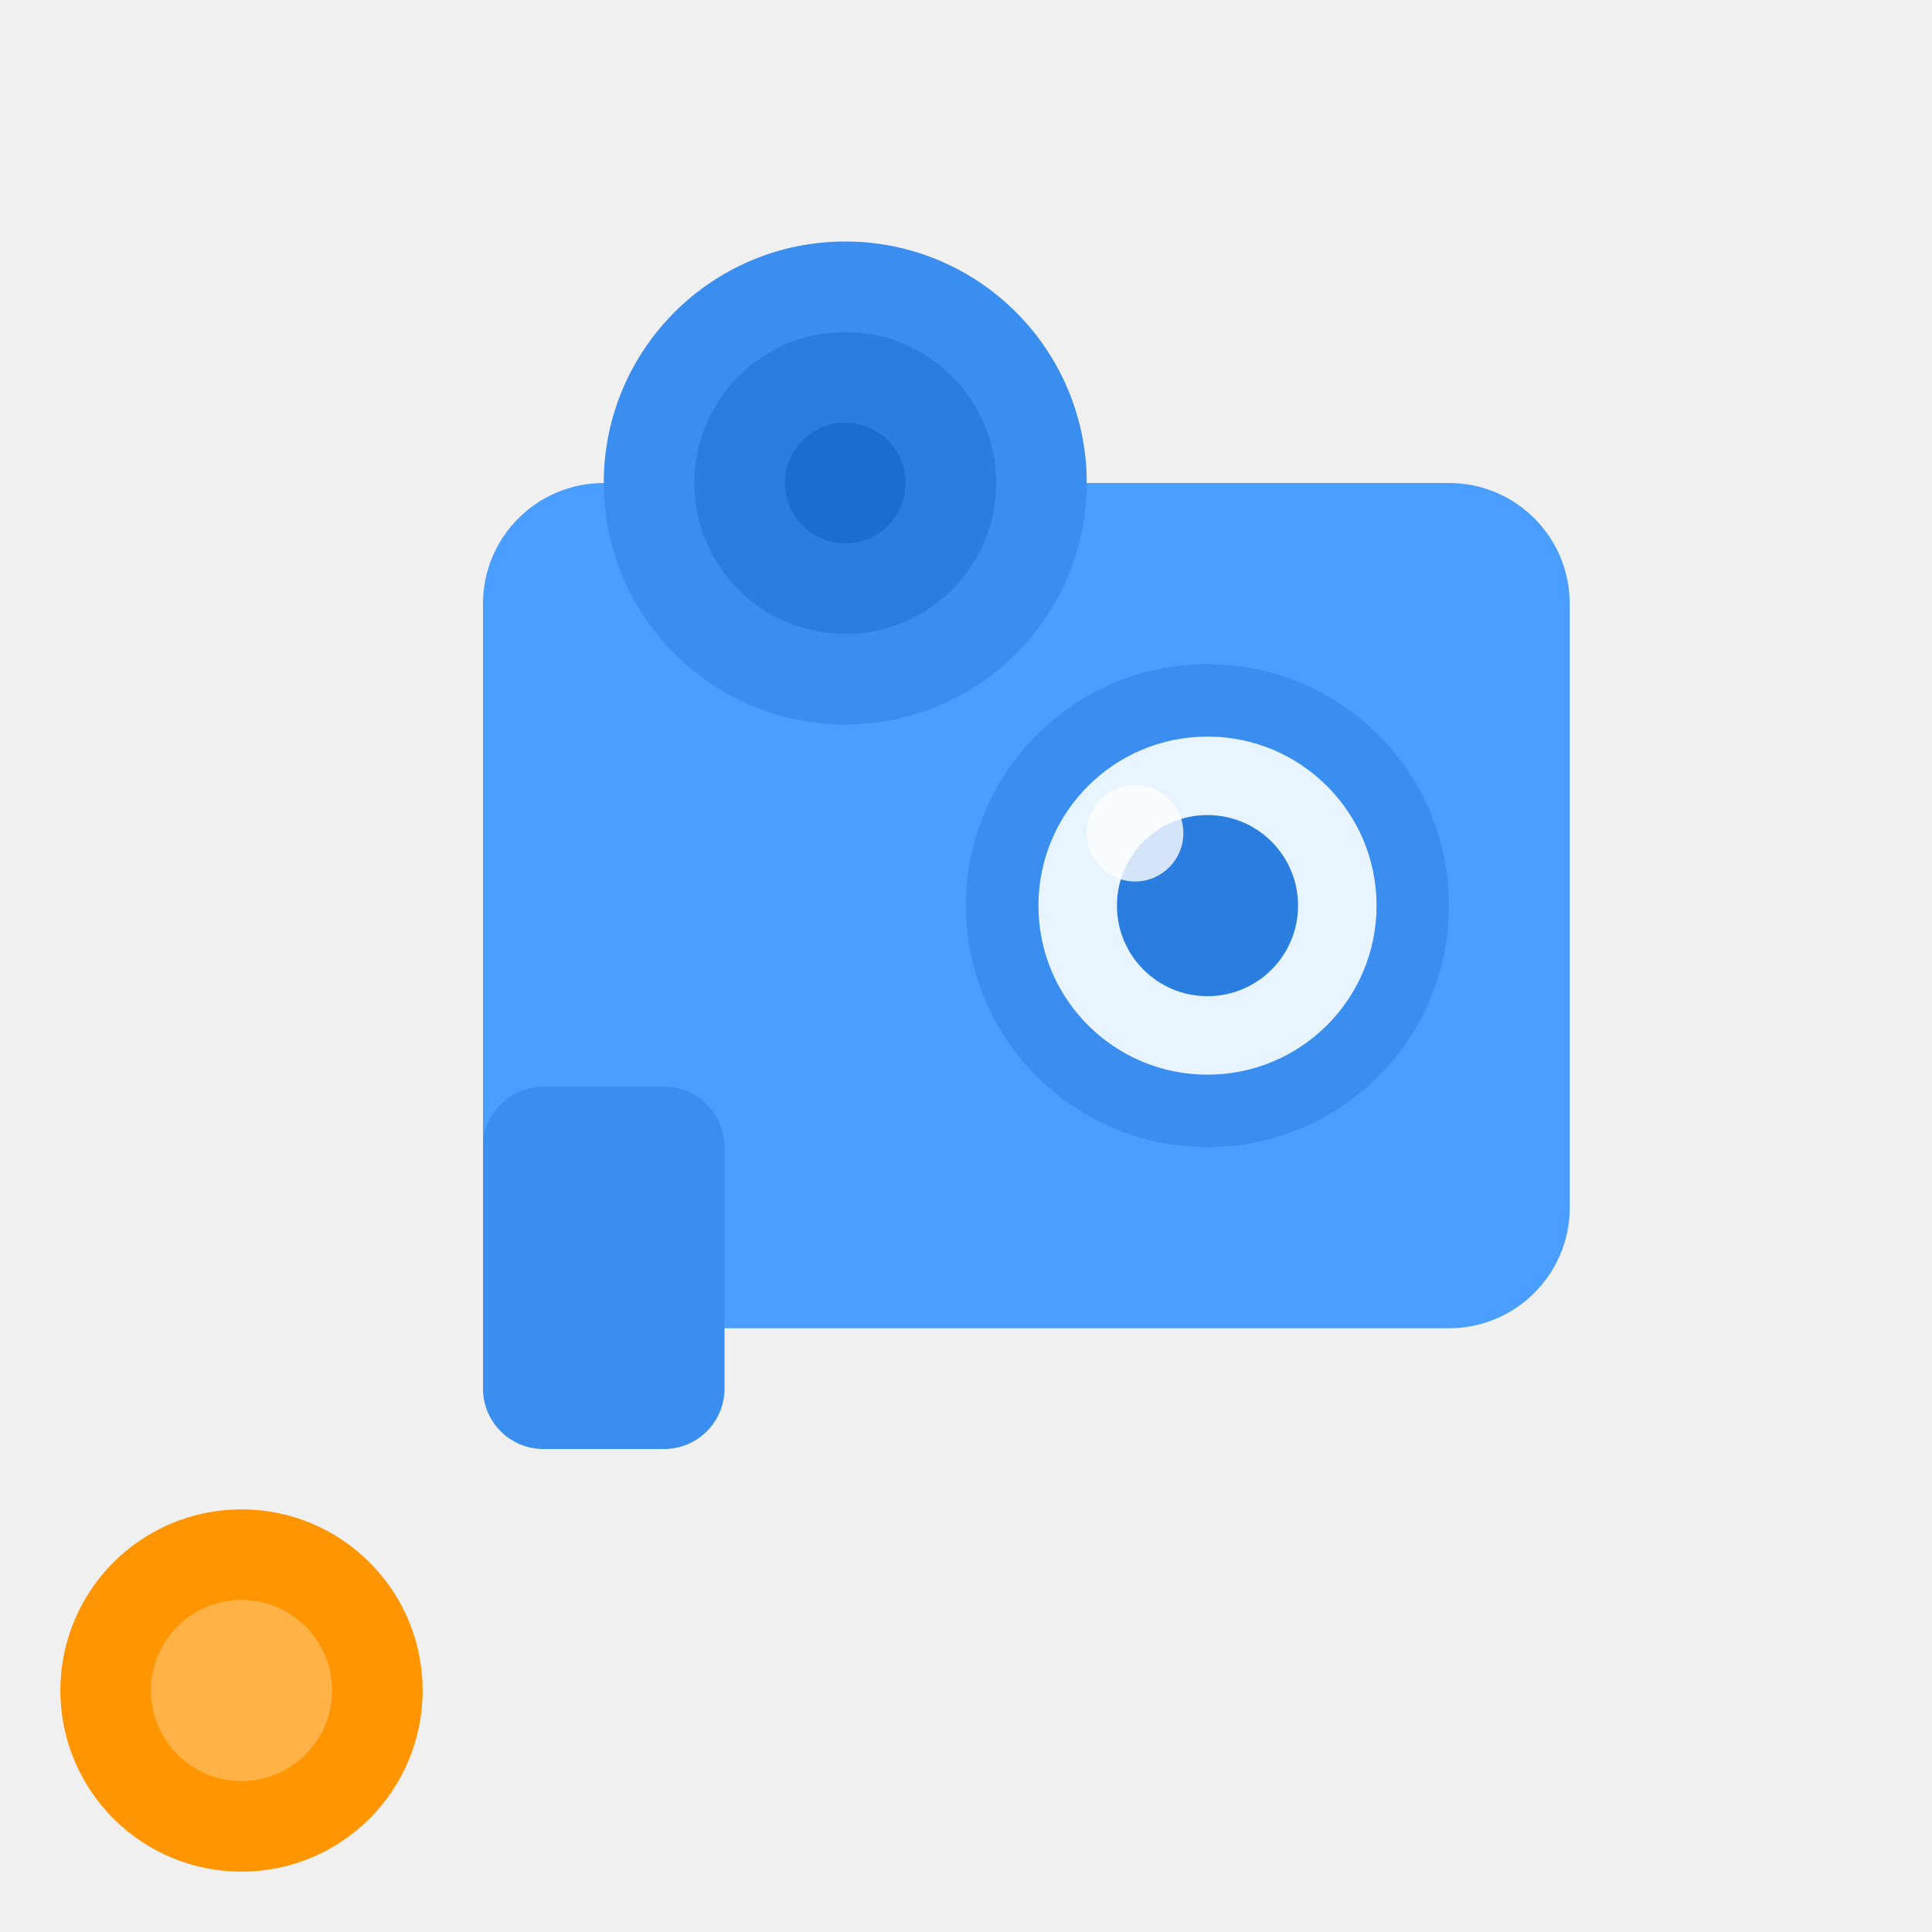
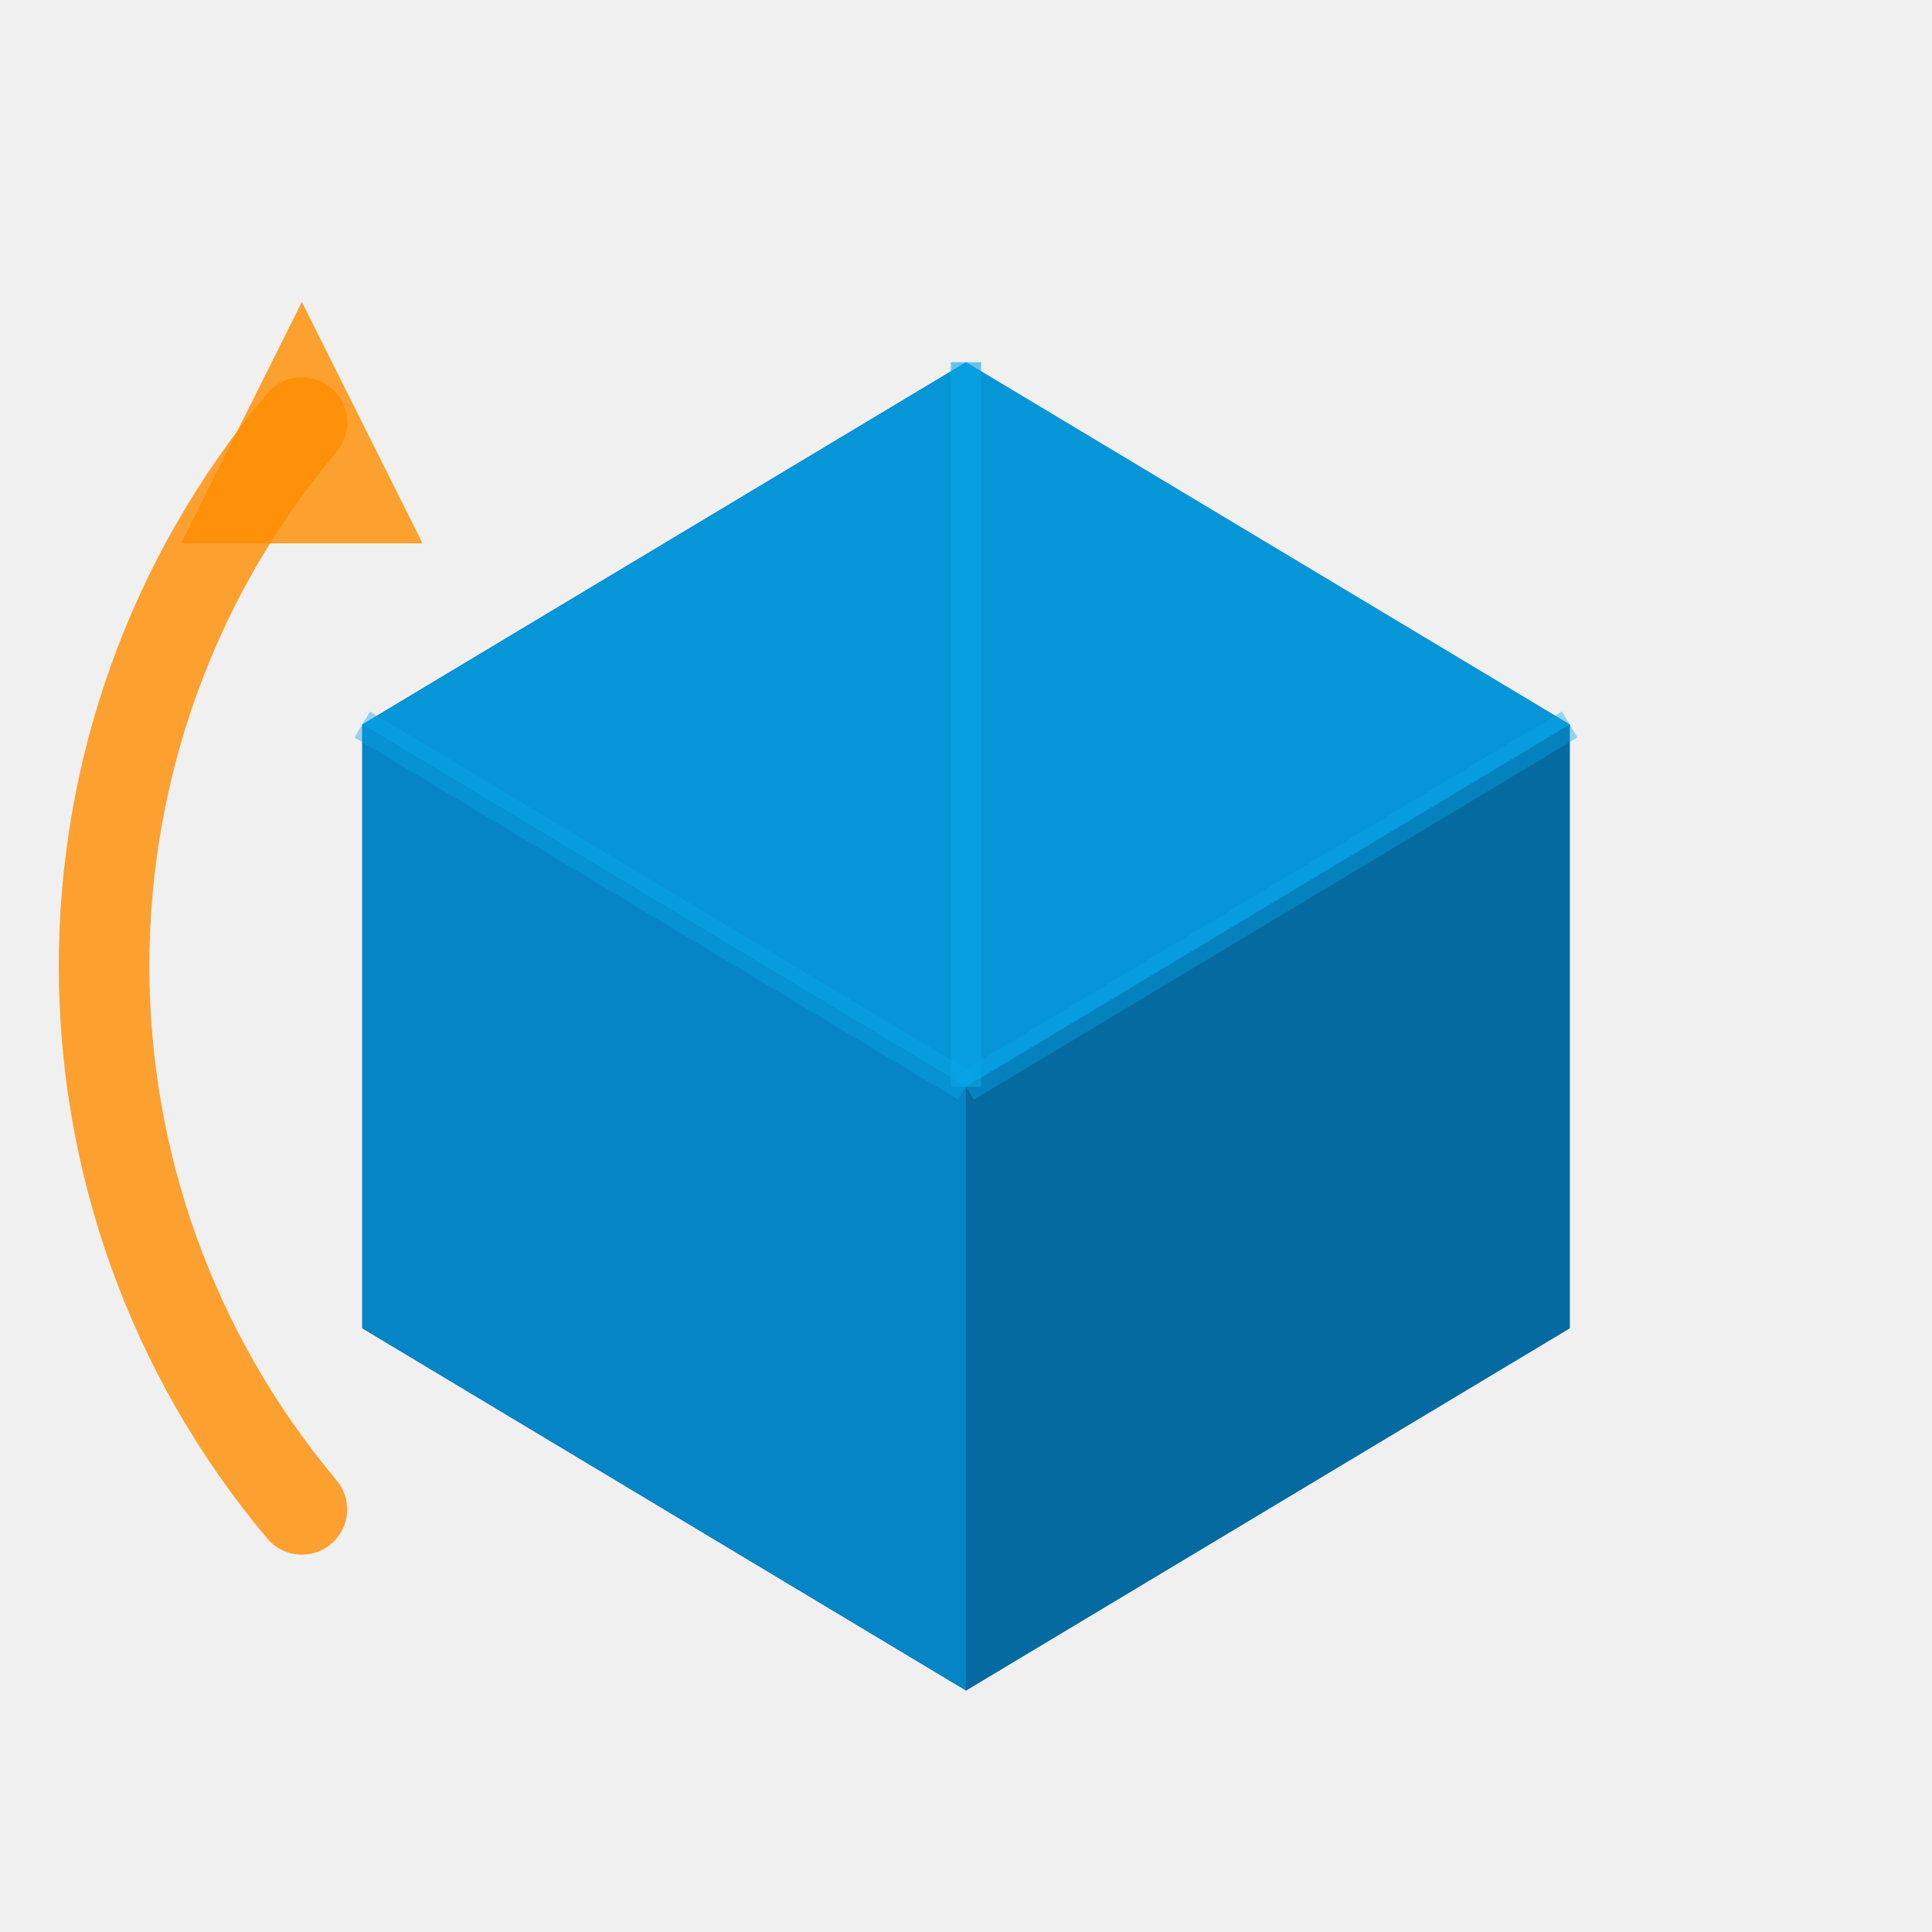
<svg xmlns="http://www.w3.org/2000/svg" viewBox="0 0 32 32" width="32" height="32">
-   <rect x="8" y="8" width="18" height="14" rx="2" fill="#4a9eff" />
-   <circle cx="14" cy="8" r="4" fill="#3a8eef" />
-   <circle cx="14" cy="8" r="2.5" fill="#2a7edf" />
-   <circle cx="14" cy="8" r="1" fill="#1a6ecf" />
-   <circle cx="20" cy="15" r="4" fill="#3a8eef" />
-   <circle cx="20" cy="15" r="2.8" fill="#e8f4ff" />
-   <circle cx="20" cy="15" r="1.5" fill="#2a7edf" />
-   <circle cx="18.8" cy="13.8" r="0.8" fill="#fff" opacity="0.8" />
-   <rect x="8" y="18" width="4" height="6" rx="1" fill="#3a8eef" />
-   <circle cx="4" cy="28" r="3" fill="#ff9500" />
-   <circle cx="4" cy="28" r="1.5" fill="#ffb347" />
+   <path d="M5 25 A14 14 0 0 1 5 7" fill="none" stroke="#ff8c00" stroke-width="1.5" stroke-linecap="round" opacity="0.8" />
+   <polygon points="5,5 3,9 7,9" fill="#ff8c00" opacity="0.8" />
+   <polygon points="16,6 26,12 26,22 16,28 6,22 6,12" fill="#0578b8" />
+   <polygon points="16,6 26,12 16,18 6,12" fill="#0696d7" />
+   <polygon points="6,12 16,18 16,28 6,22" fill="#0585c5" />
+   <polygon points="26,12 26,22 16,28 16,18" fill="#046aa0" />
+   <line x1="16" y1="6" x2="16" y2="18" stroke="#08a5e8" stroke-width="0.5" opacity="0.6" />
+   <line x1="6" y1="12" x2="16" y2="18" stroke="#08a5e8" stroke-width="0.5" opacity="0.4" />
+   <line x1="26" y1="12" x2="16" y2="18" stroke="#08a5e8" stroke-width="0.5" opacity="0.4" />
</svg>
